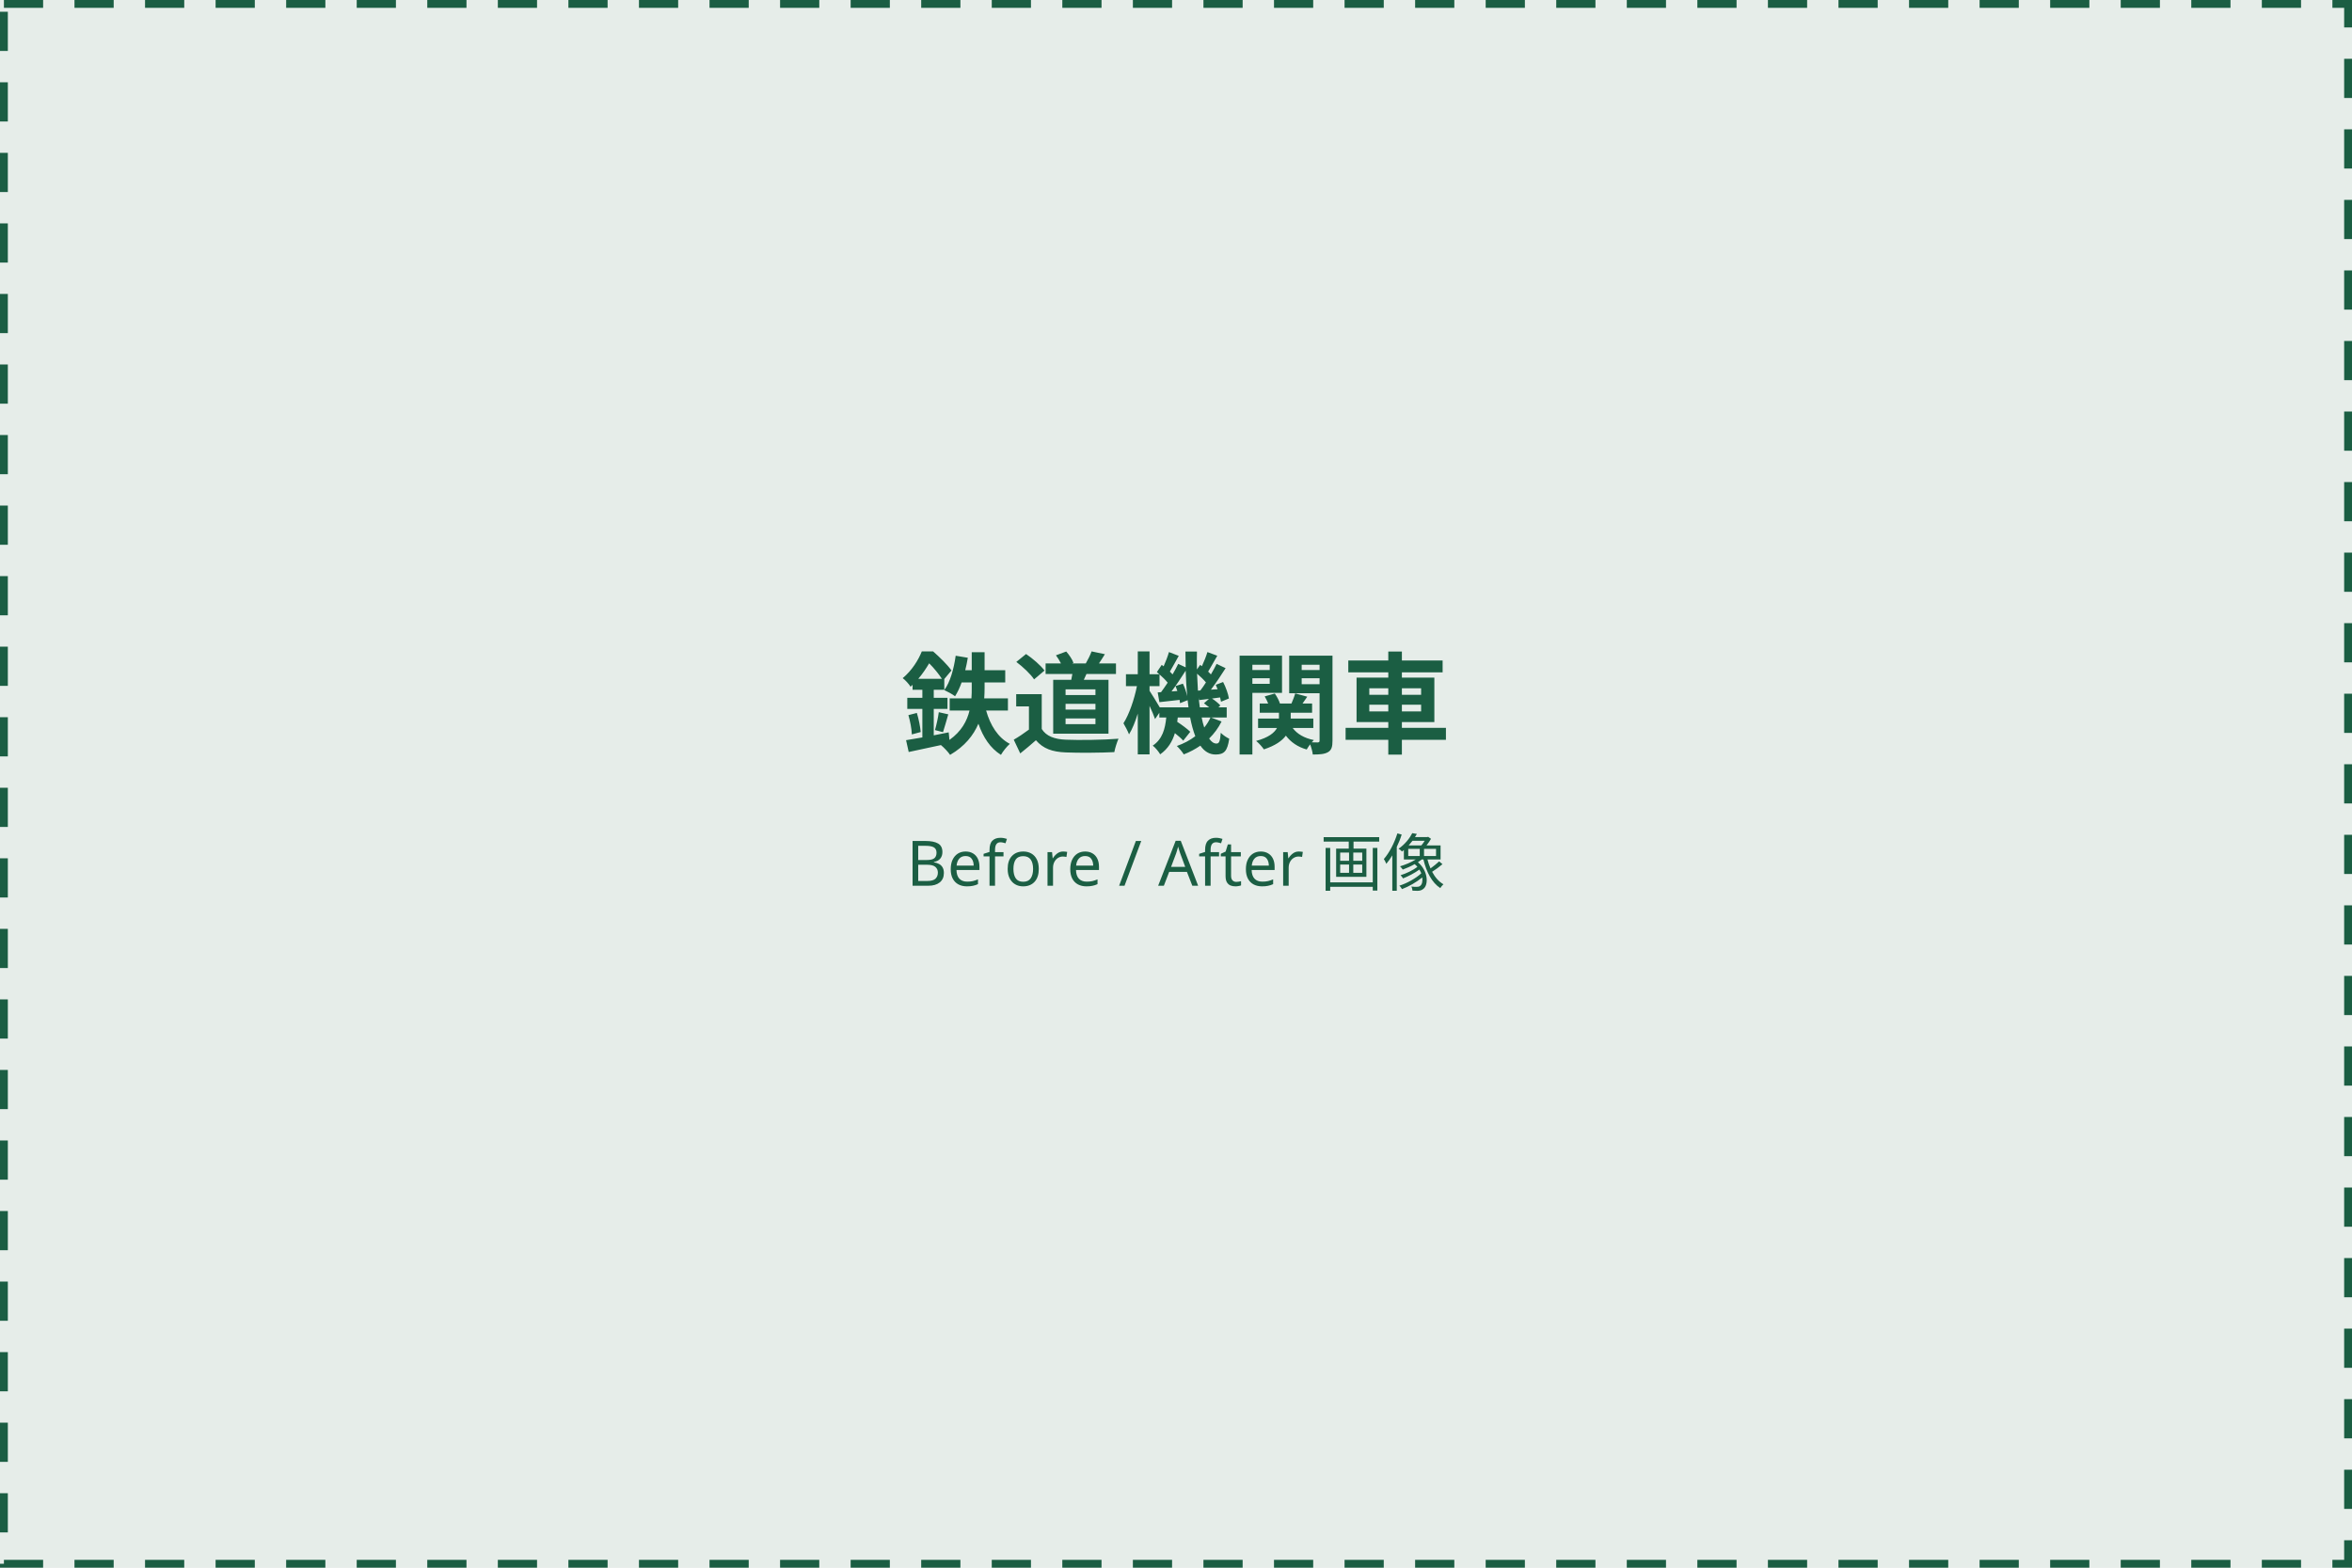
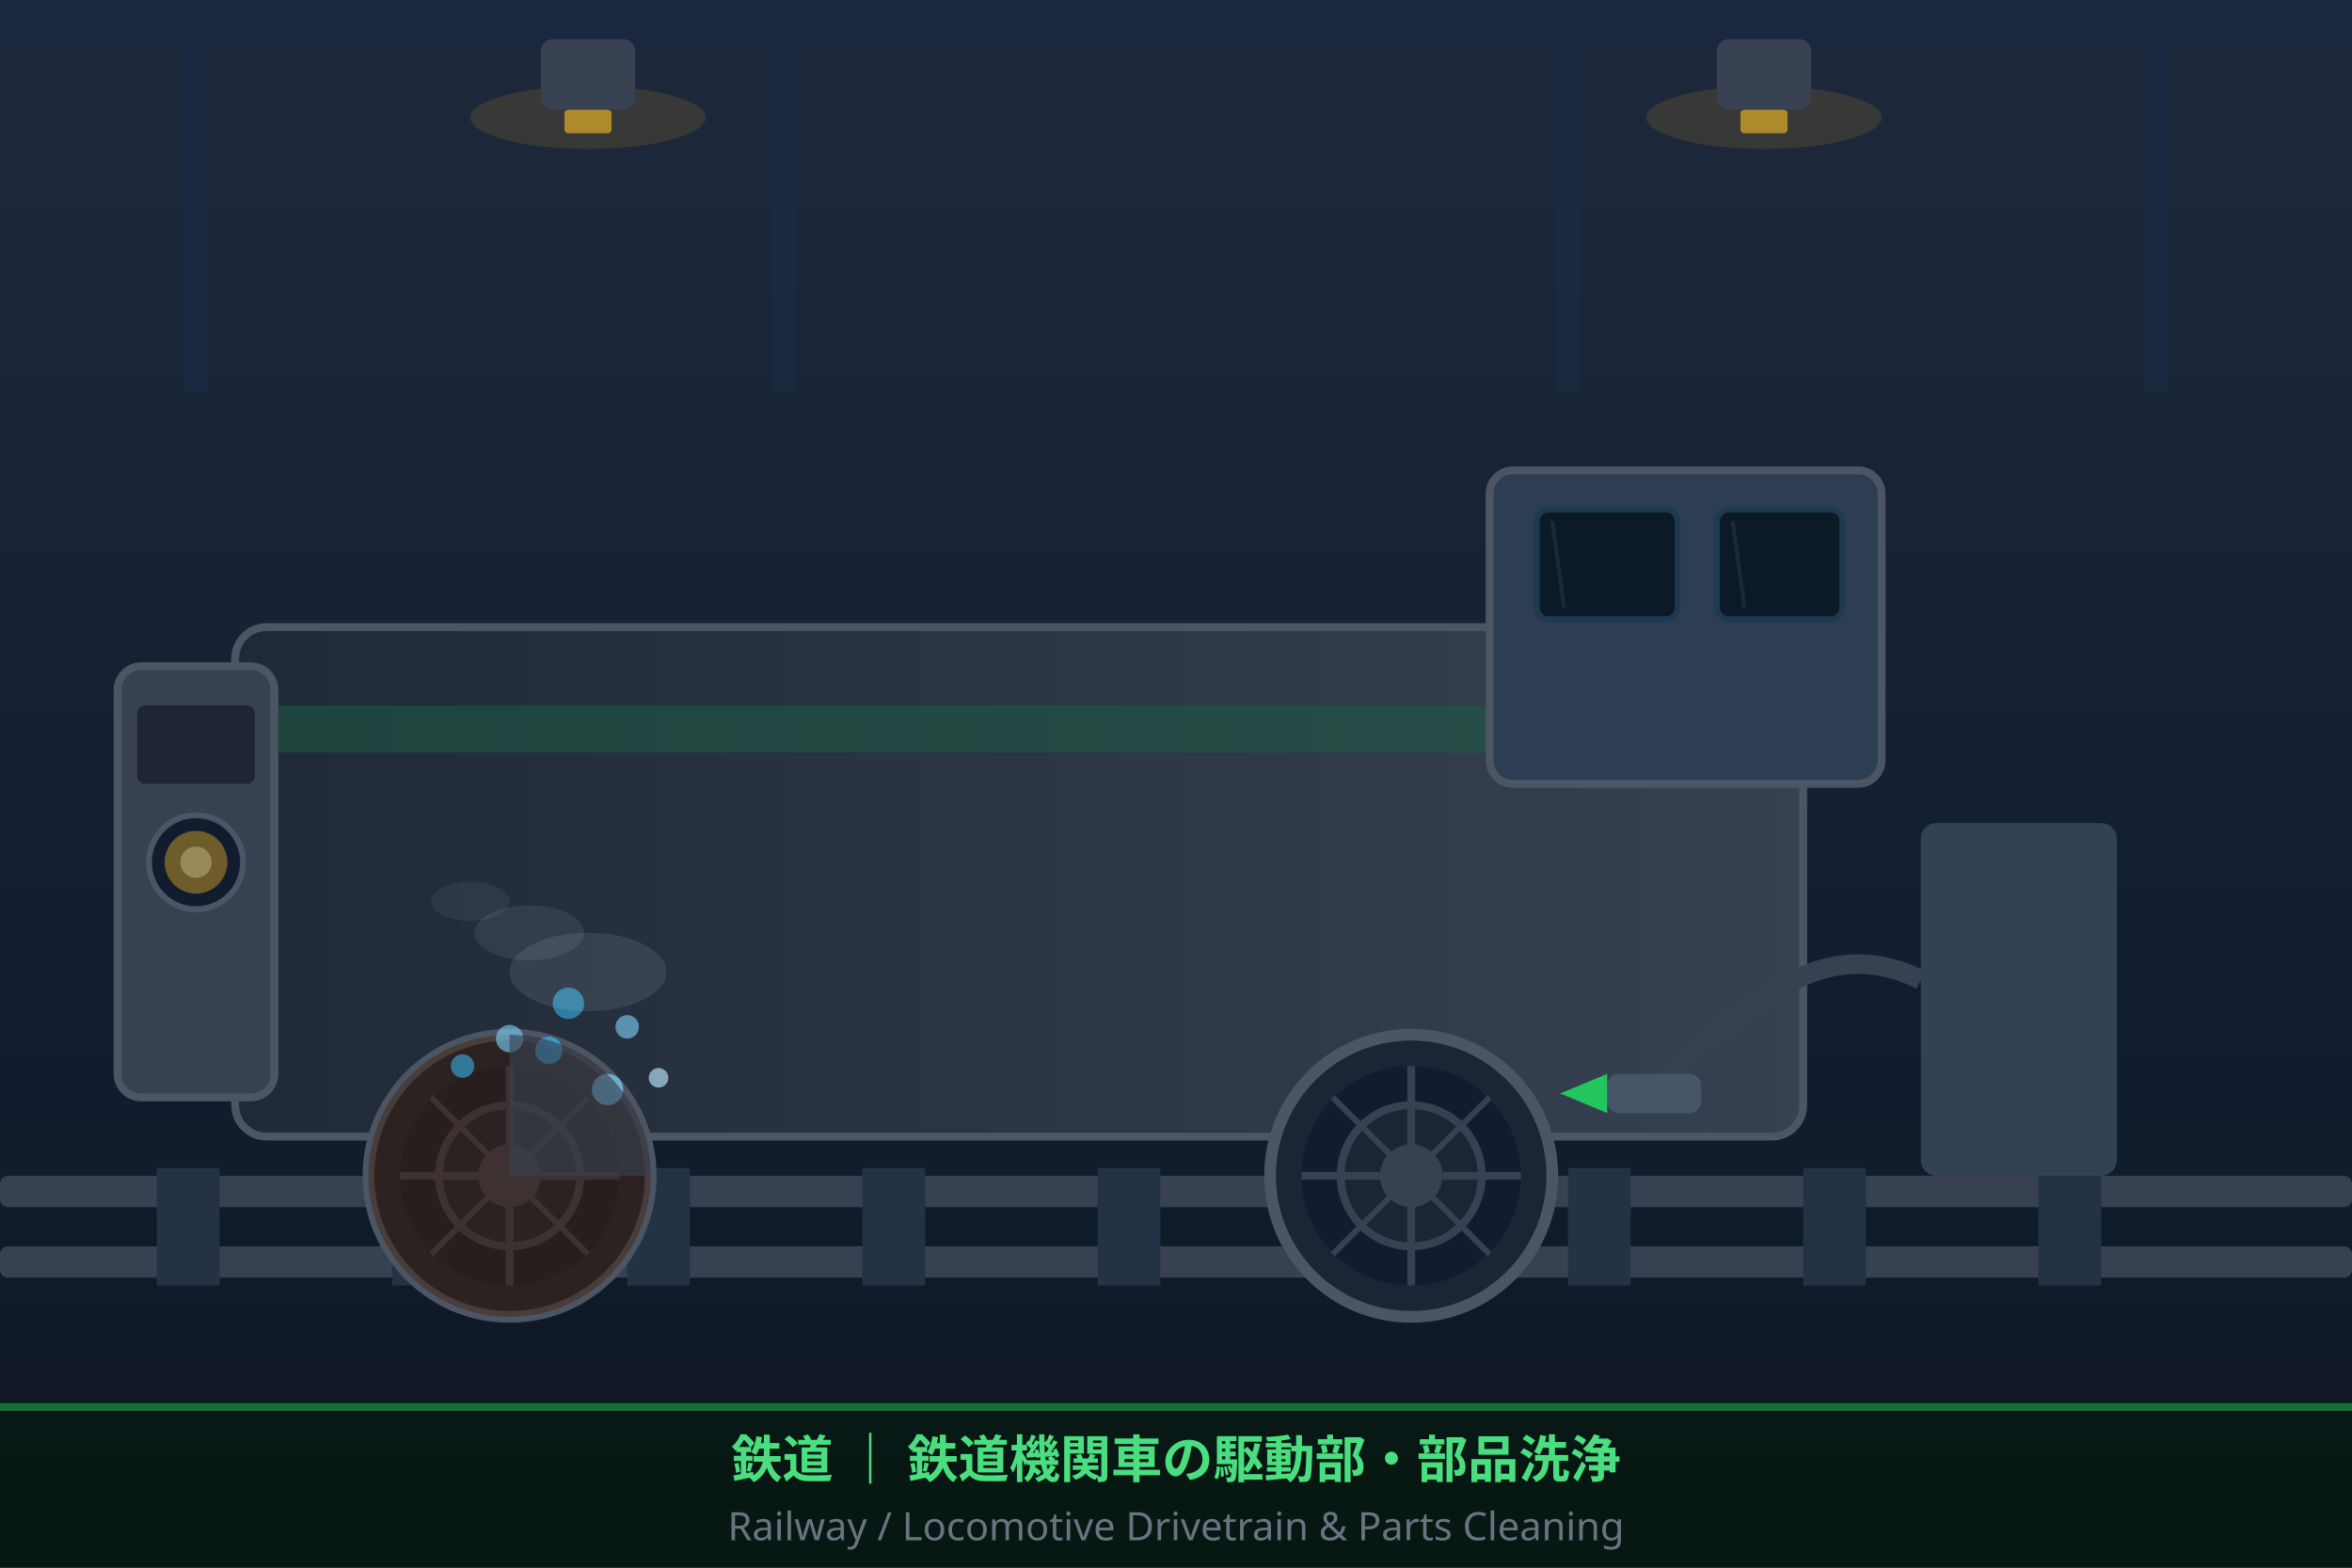
<svg xmlns="http://www.w3.org/2000/svg" viewBox="0 0 600 400">
-   <rect width="600" height="400" fill="#E6EDE9" />
-   <rect x="1" y="1" width="598" height="398" fill="none" stroke="#1B5E43" stroke-width="2" stroke-dasharray="10 8" />
-   <text x="300" y="190" font-family="sans-serif" font-size="28" font-weight="700" fill="#1B5E43" text-anchor="middle">鉄道機関車</text>
-   <text x="300" y="226" font-family="sans-serif" font-size="16" fill="#1B5E43" text-anchor="middle">Before / After 画像</text>
+   <defs>
+     <linearGradient id="bg-r" x1="0" y1="0" x2="0" y2="1">
+       <stop offset="0%" stop-color="#1e293b" />
+       <stop offset="70%" stop-color="#111d2e" />
+       <stop offset="100%" stop-color="#0f1520" />
+     </linearGradient>
+     <linearGradient id="loco" x1="0" y1="0" x2="1" y2="0">
+       <stop offset="0%" stop-color="#1f2937" />
+       <stop offset="100%" stop-color="#374151" />
+     </linearGradient>
+   </defs>
+   <rect width="600" height="400" fill="url(#bg-r)" />
+   <rect x="0" y="0" width="600" height="12" fill="#1a2840" />
+   <line x1="50" y1="12" x2="50" y2="100" stroke="#1a2840" stroke-width="6" />
+   <line x1="200" y1="12" x2="200" y2="100" stroke="#1a2840" stroke-width="6" />
+   <line x1="400" y1="12" x2="400" y2="100" stroke="#1a2840" stroke-width="6" />
+   <line x1="550" y1="12" x2="550" y2="100" stroke="#1a2840" stroke-width="6" />
+   <ellipse cx="150" cy="30" rx="30" ry="8" fill="#fbbf24" opacity="0.12" />
+   <ellipse cx="450" cy="30" rx="30" ry="8" fill="#fbbf24" opacity="0.12" />
+   <rect x="138" y="10" width="24" height="18" rx="3" fill="#374151" />
+   <rect x="438" y="10" width="24" height="18" rx="3" fill="#374151" />
+   <rect x="144" y="28" width="12" height="6" rx="1" fill="#fbbf24" opacity="0.6" />
+   <rect x="444" y="28" width="12" height="6" rx="1" fill="#fbbf24" opacity="0.6" />
+   <rect x="0" y="300" width="600" height="8" rx="2" fill="#374151" />
+   <rect x="0" y="318" width="600" height="8" rx="2" fill="#374151" />
+   <rect x="40" y="298" width="16" height="30" fill="#243246" />
+   <rect x="100" y="298" width="16" height="30" fill="#243246" />
+   <rect x="160" y="298" width="16" height="30" fill="#243246" />
+   <rect x="220" y="298" width="16" height="30" fill="#243246" />
+   <rect x="280" y="298" width="16" height="30" fill="#243246" />
+   <rect x="340" y="298" width="16" height="30" fill="#243246" />
+   <rect x="400" y="298" width="16" height="30" fill="#243246" />
+   <rect x="460" y="298" width="16" height="30" fill="#243246" />
+   <rect x="520" y="298" width="16" height="30" fill="#243246" />
+   <rect x="60" y="160" width="400" height="130" rx="8" fill="url(#loco)" stroke="#4b5563" stroke-width="2" />
+   <rect x="60" y="180" width="400" height="12" fill="#1b5e43" opacity="0.5" />
+   <rect x="380" y="120" width="100" height="80" rx="6" fill="#2d3e52" stroke="#4b5563" stroke-width="2" />
+   <rect x="392" y="130" width="36" height="28" rx="3" fill="#0c1a28" stroke="#1e3a50" stroke-width="1.5" />
+   <rect x="438" y="130" width="32" height="28" rx="3" fill="#0c1a28" stroke="#1e3a50" stroke-width="1.5" />
+   <line x1="396" y1="133" x2="399" y2="155" stroke="white" stroke-width="1" opacity="0.07" />
+   <line x1="442" y1="133" x2="445" y2="155" stroke="white" stroke-width="1" opacity="0.07" />
+   <rect x="30" y="170" width="40" height="110" rx="6" fill="#374151" stroke="#4b5563" stroke-width="2" />
+   <rect x="35" y="180" width="30" height="20" rx="2" fill="#1e2535" />
+   <circle cx="50" cy="220" r="12" fill="#111d2e" stroke="#4b5563" stroke-width="1.5" />
+   <circle cx="50" cy="220" r="8" fill="#fbbf24" opacity="0.4" />
+   <circle cx="50" cy="220" r="4" fill="#fef3c7" opacity="0.3" />
+   <circle cx="130" cy="300" r="36" fill="#1a2535" stroke="#4b5563" stroke-width="3" />
+   <circle cx="130" cy="300" r="28" fill="#111d2e" />
+   <circle cx="130" cy="300" r="18" fill="#1a2535" stroke="#374151" stroke-width="2" />
+   <circle cx="130" cy="300" r="8" fill="#374151" />
+   <line x1="130" y1="272" x2="130" y2="328" stroke="#374151" stroke-width="2" />
+   <line x1="102" y1="300" x2="158" y2="300" stroke="#374151" stroke-width="2" />
+   <line x1="110" y1="280" x2="150" y2="320" stroke="#374151" stroke-width="1.5" />
+   <line x1="150" y1="280" x2="110" y2="320" stroke="#374151" stroke-width="1.5" />
+   <circle cx="360" cy="300" r="36" fill="#1a2535" stroke="#4b5563" stroke-width="3" />
+   <circle cx="360" cy="300" r="28" fill="#111d2e" />
+   <circle cx="360" cy="300" r="18" fill="#1a2535" stroke="#374151" stroke-width="2" />
+   <circle cx="360" cy="300" r="8" fill="#374151" />
+   <line x1="360" y1="272" x2="360" y2="328" stroke="#374151" stroke-width="2" />
+   <line x1="332" y1="300" x2="388" y2="300" stroke="#374151" stroke-width="2" />
+   <line x1="340" y1="280" x2="380" y2="320" stroke="#374151" stroke-width="1.5" />
+   <line x1="380" y1="280" x2="340" y2="320" stroke="#374151" stroke-width="1.5" />
+   <circle cx="130" cy="300" r="36" fill="#44200a" opacity="0.45" />
+   <rect x="490" y="210" width="50" height="90" rx="4" fill="#334155" />
+   <path d="M490,250 Q470,240 450,255 Q430,268 420,280" stroke="#374151" stroke-width="5" fill="none" />
+   <rect x="410" y="274" width="24" height="10" rx="3" fill="#475569" />
+   <polygon points="410,274 410,284 398,279" fill="#22c55e" />
+   <circle cx="155" cy="278" r="4" fill="#7dd3fc" opacity="0.7" />
+   <circle cx="140" cy="268" r="3.5" fill="#38bdf8" opacity="0.65" />
+   <circle cx="160" cy="262" r="3" fill="#7dd3fc" opacity="0.6" />
+   <circle cx="145" cy="256" r="4" fill="#38bdf8" opacity="0.55" />
+   <circle cx="168" cy="275" r="2.5" fill="#bae6fd" opacity="0.65" />
+   <circle cx="130" cy="265" r="3.5" fill="#7dd3fc" opacity="0.6" />
+   <circle cx="118" cy="272" r="3" fill="#38bdf8" opacity="0.55" />
+   <clipPath id="wclean">
+     <circle cx="130" cy="300" r="36" />
+   </clipPath>
+   <path d="M130,264 A36,36 0 0,1 166,300 L130,300 Z" fill="#374151" opacity="0.6" clip-path="url(#wclean)" />
+   <ellipse cx="150" cy="248" rx="20" ry="10" fill="#e0f2fe" opacity="0.1" />
+   <ellipse cx="135" cy="238" rx="14" ry="7" fill="#e0f2fe" opacity="0.08" />
+   <ellipse cx="120" cy="230" rx="10" ry="5" fill="#e0f2fe" opacity="0.06" />
+   <rect x="0" y="358" width="600" height="42" fill="#071812" opacity="0.9" />
+   <rect x="0" y="358" width="600" height="2" fill="#22c55e" opacity="0.5" />
+   <text x="300" y="377" font-family="sans-serif" font-size="13" font-weight="700" fill="#4ade80" text-anchor="middle">鉄道 ｜ 鉄道機関車の駆動部・部品洗浄</text>
+   <text x="300" y="393" font-family="sans-serif" font-size="10" fill="#6b7280" text-anchor="middle">Railway / Locomotive Drivetrain &amp; Parts Cleaning</text>
</svg>
